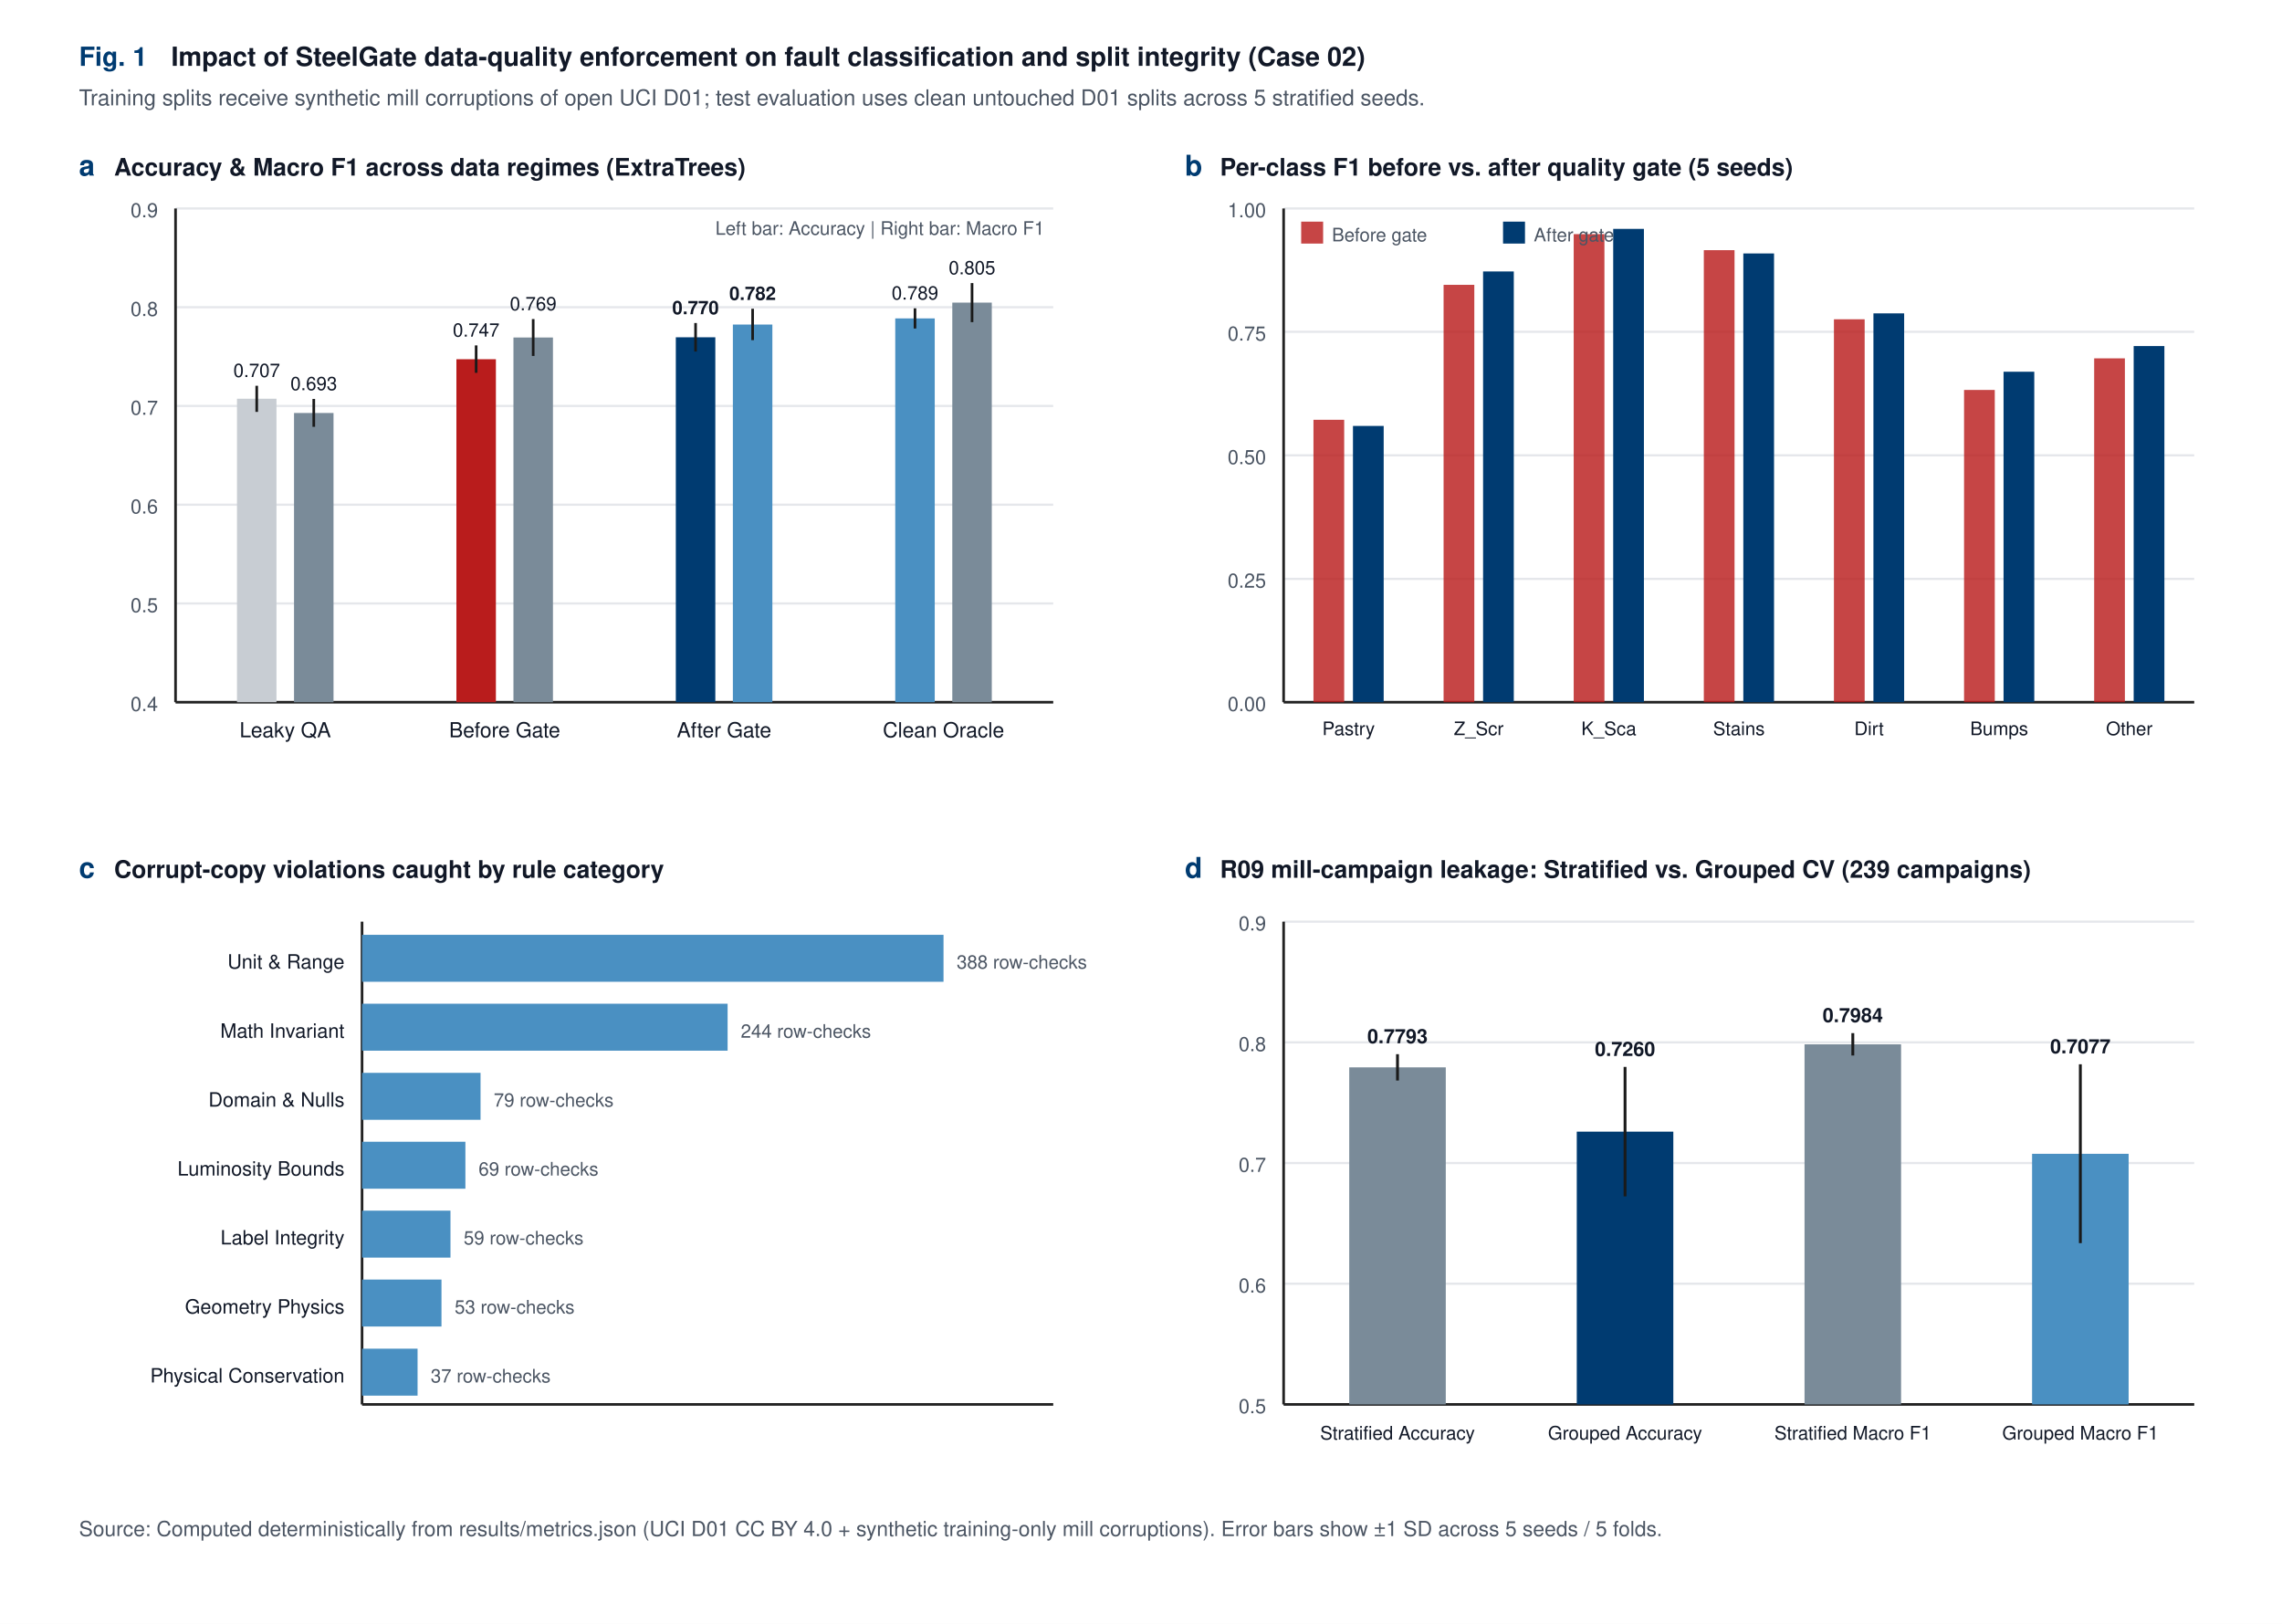
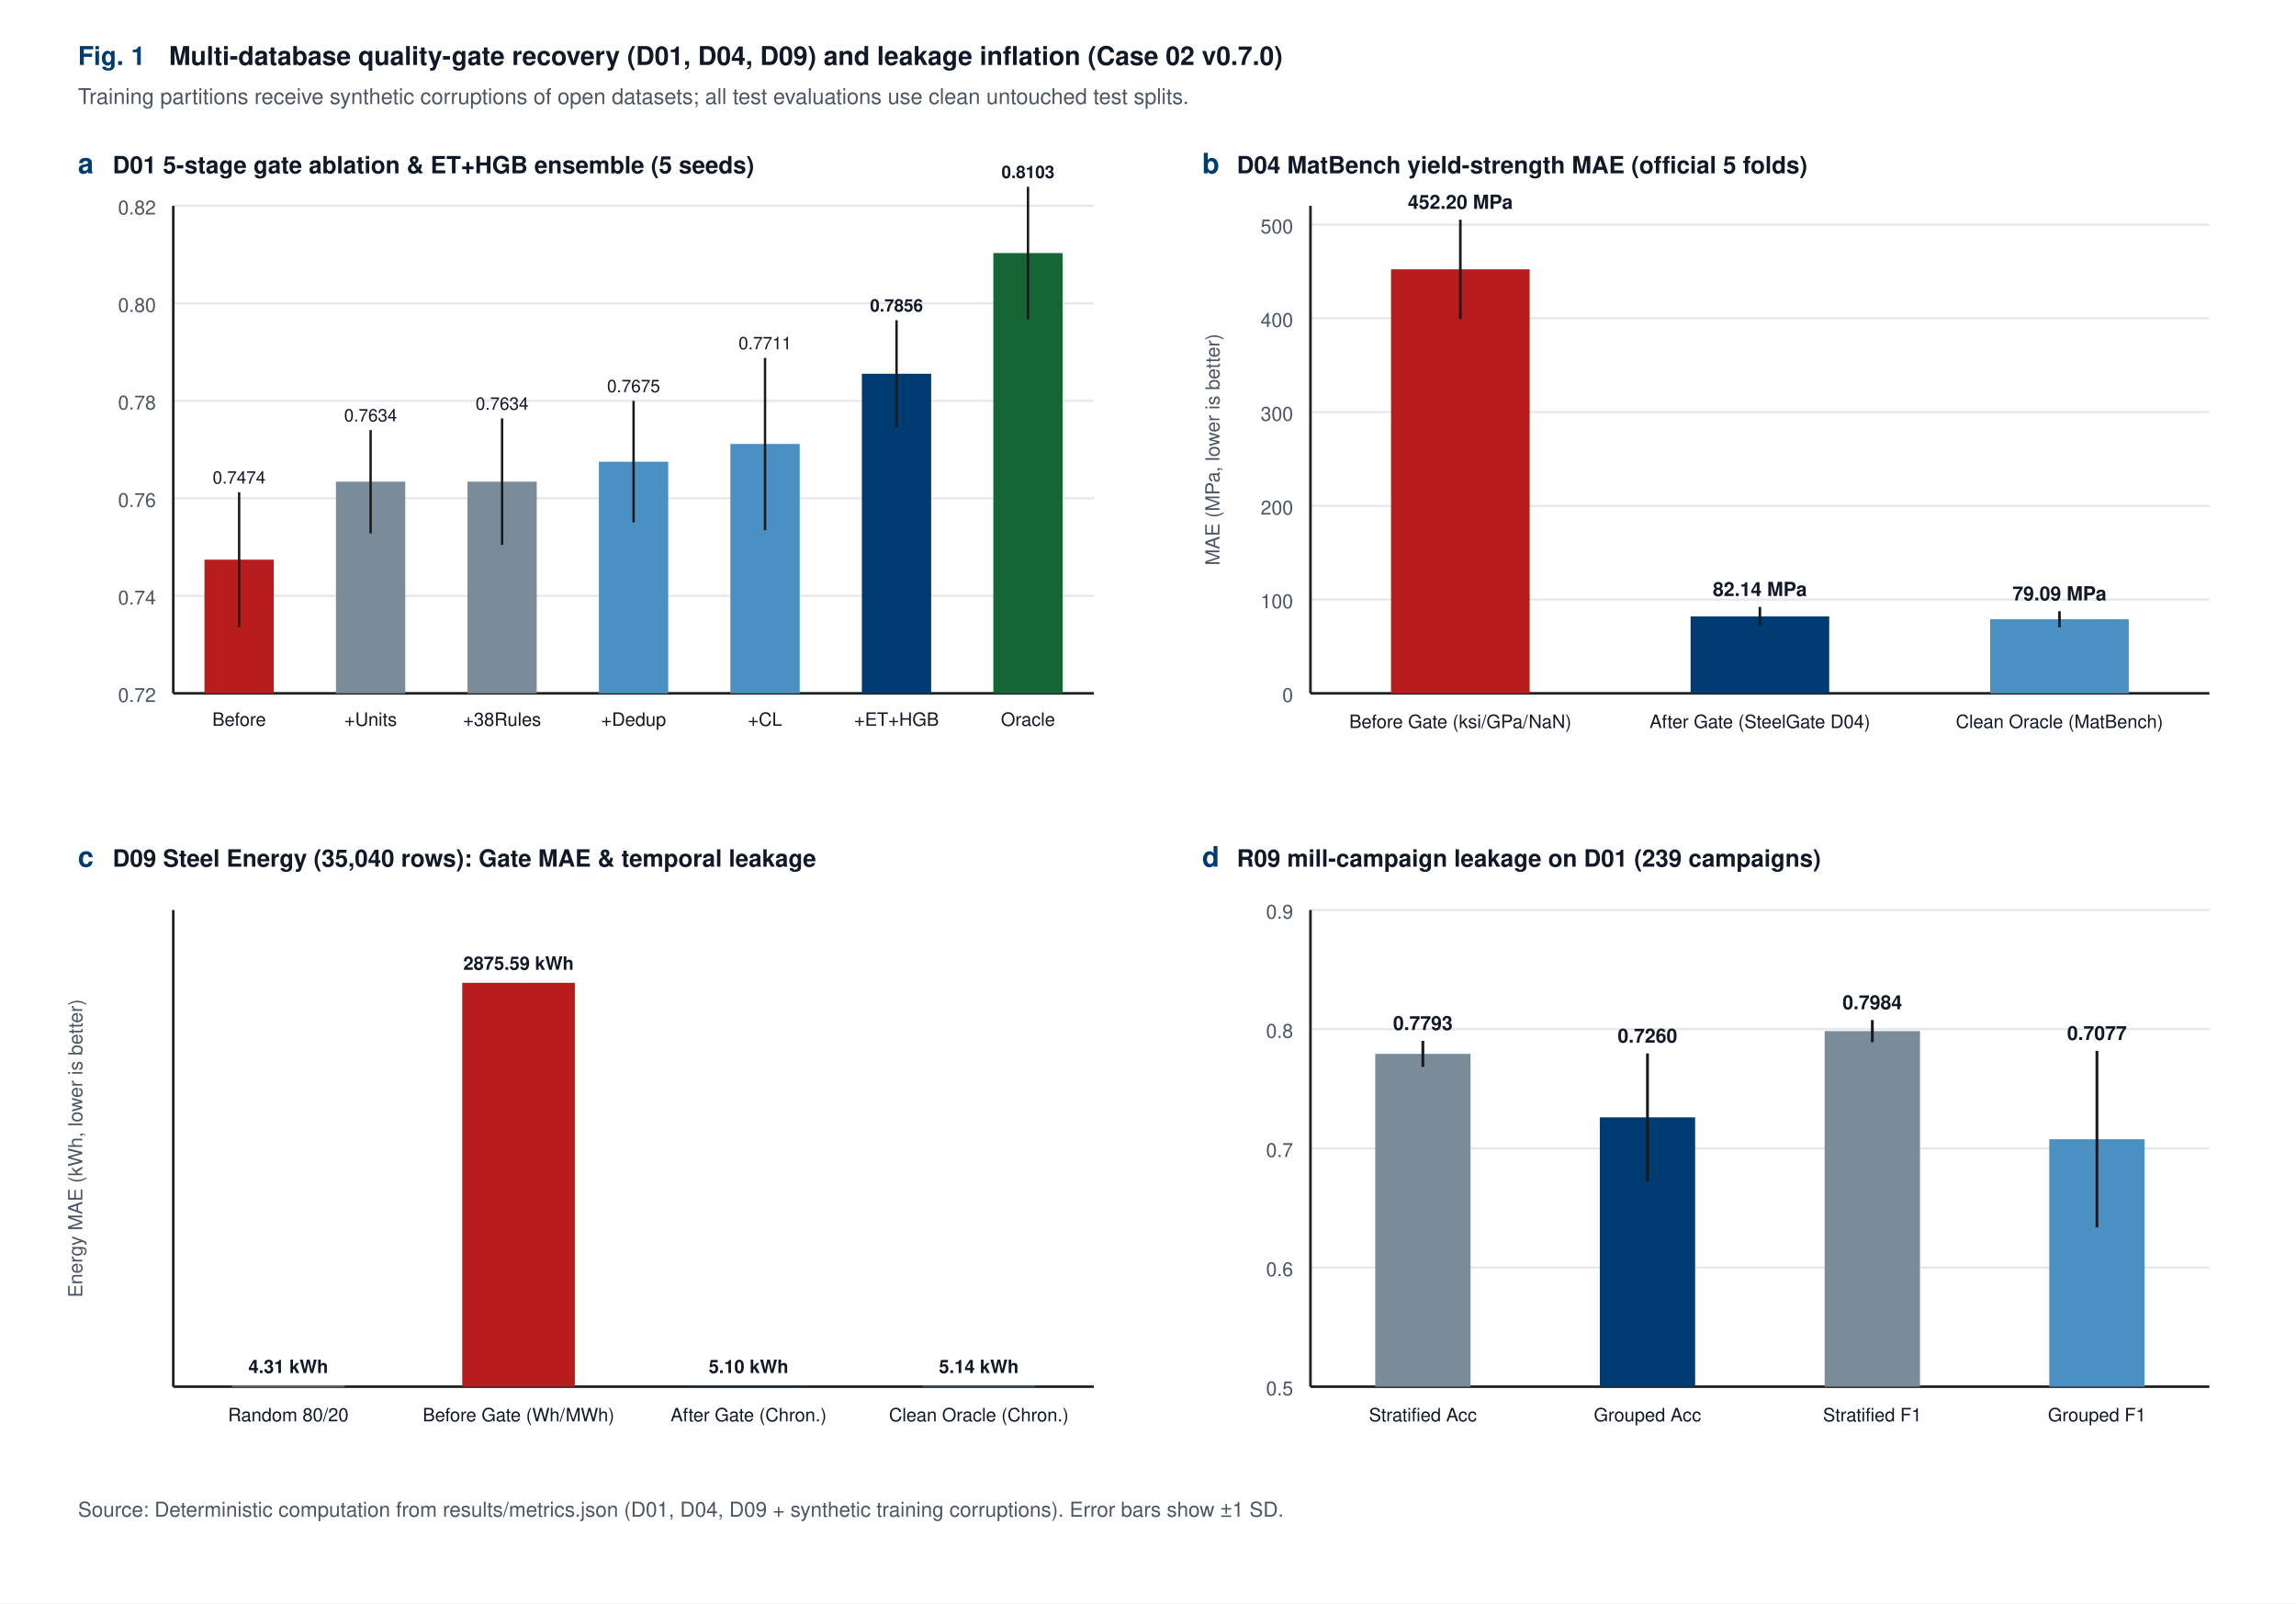
- <svg xmlns="http://www.w3.org/2000/svg" width="1040" height="740" viewBox="0 0 1040 740" role="img" aria-label="Case 02 before and after quality gate comparison">
-   <rect width="1040" height="740" fill="#ffffff" />
+ <svg xmlns="http://www.w3.org/2000/svg" width="1060" height="740" viewBox="0 0 1060 740" role="img" aria-label="Case 02 multi-database recovery and leakage">
+   <rect width="1060" height="740" fill="#ffffff" />
  <text x="36.0" y="30.0" fill="#003b71" font-size="12" font-weight="bold" text-anchor="start" font-family="Helvetica Neue, Helvetica, Arial, Liberation Sans, sans-serif">Fig. 1</text>
-   <text x="78.0" y="30.0" fill="#111827" font-size="12" font-weight="bold" text-anchor="start" font-family="Helvetica Neue, Helvetica, Arial, Liberation Sans, sans-serif">Impact of SteelGate data-quality enforcement on fault classification and split integrity (Case 02)</text>
-   <text x="36.0" y="48.0" fill="#4b5563" font-size="10" font-weight="normal" text-anchor="start" font-family="Helvetica Neue, Helvetica, Arial, Liberation Sans, sans-serif">Training splits receive synthetic mill corruptions of open UCI D01; test evaluation uses clean untouched D01 splits across 5 stratified seeds.</text>
+   <text x="78.0" y="30.0" fill="#111827" font-size="12" font-weight="bold" text-anchor="start" font-family="Helvetica Neue, Helvetica, Arial, Liberation Sans, sans-serif">Multi-database quality-gate recovery (D01, D04, D09) and leakage inflation (Case 02 v0.7.0)</text>
+   <text x="36.0" y="48.0" fill="#4b5563" font-size="10" font-weight="normal" text-anchor="start" font-family="Helvetica Neue, Helvetica, Arial, Liberation Sans, sans-serif">Training partitions receive synthetic corruptions of open datasets; all test evaluations use clean untouched test splits.</text>
  <text x="36.0" y="80.0" fill="#003b71" font-size="13" font-weight="bold" text-anchor="start" font-family="Helvetica Neue, Helvetica, Arial, Liberation Sans, sans-serif">a</text>
-   <text x="52.0" y="80.0" fill="#111827" font-size="11" font-weight="bold" text-anchor="start" font-family="Helvetica Neue, Helvetica, Arial, Liberation Sans, sans-serif">Accuracy &amp; Macro F1 across data regimes (ExtraTrees)</text>
-   <line x1="80" y1="320.0" x2="480" y2="320.0" stroke="#e5e7eb" stroke-width="1" />
-   <text x="72.0" y="324.0" fill="#4b5563" font-size="9" font-weight="normal" text-anchor="end" font-family="Helvetica Neue, Helvetica, Arial, Liberation Sans, sans-serif">0.4</text>
-   <line x1="80" y1="275.0" x2="480" y2="275.0" stroke="#e5e7eb" stroke-width="1" />
-   <text x="72.0" y="279.0" fill="#4b5563" font-size="9" font-weight="normal" text-anchor="end" font-family="Helvetica Neue, Helvetica, Arial, Liberation Sans, sans-serif">0.5</text>
-   <line x1="80" y1="230.0" x2="480" y2="230.0" stroke="#e5e7eb" stroke-width="1" />
-   <text x="72.0" y="234.0" fill="#4b5563" font-size="9" font-weight="normal" text-anchor="end" font-family="Helvetica Neue, Helvetica, Arial, Liberation Sans, sans-serif">0.6</text>
-   <line x1="80" y1="185.0" x2="480" y2="185.0" stroke="#e5e7eb" stroke-width="1" />
-   <text x="72.0" y="189.0" fill="#4b5563" font-size="9" font-weight="normal" text-anchor="end" font-family="Helvetica Neue, Helvetica, Arial, Liberation Sans, sans-serif">0.7</text>
-   <line x1="80" y1="140.0" x2="480" y2="140.0" stroke="#e5e7eb" stroke-width="1" />
-   <text x="72.0" y="144.0" fill="#4b5563" font-size="9" font-weight="normal" text-anchor="end" font-family="Helvetica Neue, Helvetica, Arial, Liberation Sans, sans-serif">0.8</text>
-   <line x1="80" y1="95.0" x2="480" y2="95.0" stroke="#e5e7eb" stroke-width="1" />
-   <text x="72.0" y="99.0" fill="#4b5563" font-size="9" font-weight="normal" text-anchor="end" font-family="Helvetica Neue, Helvetica, Arial, Liberation Sans, sans-serif">0.9</text>
+   <text x="52.0" y="80.0" fill="#111827" font-size="11" font-weight="bold" text-anchor="start" font-family="Helvetica Neue, Helvetica, Arial, Liberation Sans, sans-serif">D01 5-stage gate ablation &amp; ET+HGB ensemble (5 seeds)</text>
+   <line x1="80" y1="320.0" x2="505" y2="320.0" stroke="#e5e7eb" stroke-width="1" />
+   <text x="72.0" y="324.0" fill="#4b5563" font-size="9" font-weight="normal" text-anchor="end" font-family="Helvetica Neue, Helvetica, Arial, Liberation Sans, sans-serif">0.72</text>
+   <line x1="80" y1="275.0" x2="505" y2="275.0" stroke="#e5e7eb" stroke-width="1" />
+   <text x="72.0" y="279.0" fill="#4b5563" font-size="9" font-weight="normal" text-anchor="end" font-family="Helvetica Neue, Helvetica, Arial, Liberation Sans, sans-serif">0.74</text>
+   <line x1="80" y1="230.0" x2="505" y2="230.0" stroke="#e5e7eb" stroke-width="1" />
+   <text x="72.0" y="234.0" fill="#4b5563" font-size="9" font-weight="normal" text-anchor="end" font-family="Helvetica Neue, Helvetica, Arial, Liberation Sans, sans-serif">0.76</text>
+   <line x1="80" y1="185.0" x2="505" y2="185.0" stroke="#e5e7eb" stroke-width="1" />
+   <text x="72.0" y="189.0" fill="#4b5563" font-size="9" font-weight="normal" text-anchor="end" font-family="Helvetica Neue, Helvetica, Arial, Liberation Sans, sans-serif">0.78</text>
+   <line x1="80" y1="140.0" x2="505" y2="140.0" stroke="#e5e7eb" stroke-width="1" />
+   <text x="72.0" y="144.0" fill="#4b5563" font-size="9" font-weight="normal" text-anchor="end" font-family="Helvetica Neue, Helvetica, Arial, Liberation Sans, sans-serif">0.80</text>
+   <line x1="80" y1="95.0" x2="505" y2="95.0" stroke="#e5e7eb" stroke-width="1" />
+   <text x="72.0" y="99.0" fill="#4b5563" font-size="9" font-weight="normal" text-anchor="end" font-family="Helvetica Neue, Helvetica, Arial, Liberation Sans, sans-serif">0.82</text>
  <line x1="80" y1="95" x2="80" y2="320" stroke="#222222" stroke-width="1.2" />
-   <line x1="80" y1="320" x2="480" y2="320" stroke="#222222" stroke-width="1.2" />
-   <rect x="108.0" y="181.7" width="18" height="138.3" fill="#c8cdd3" />
-   <line x1="117.0" y1="175.8" x2="117.0" y2="187.7" stroke="#1a1a1a" stroke-width="1.2" />
-   <text x="117.0" y="171.8" fill="#111827" font-size="8.5" font-weight="normal" text-anchor="middle" font-family="Helvetica Neue, Helvetica, Arial, Liberation Sans, sans-serif">0.707</text>
-   <rect x="134.0" y="188.2" width="18" height="131.8" fill="#7a8b99" />
-   <line x1="143.0" y1="181.8" x2="143.0" y2="194.5" stroke="#1a1a1a" stroke-width="1.2" />
-   <text x="143.0" y="177.8" fill="#111827" font-size="8.5" font-weight="normal" text-anchor="middle" font-family="Helvetica Neue, Helvetica, Arial, Liberation Sans, sans-serif">0.693</text>
-   <text x="130.0" y="336.0" fill="#111827" font-size="9.5" font-weight="normal" text-anchor="middle" font-family="Helvetica Neue, Helvetica, Arial, Liberation Sans, sans-serif">Leaky QA</text>
-   <rect x="208.0" y="163.7" width="18" height="156.3" fill="#b91c1c" />
-   <line x1="217.0" y1="157.4" x2="217.0" y2="169.9" stroke="#1a1a1a" stroke-width="1.2" />
-   <text x="217.0" y="153.4" fill="#111827" font-size="8.5" font-weight="normal" text-anchor="middle" font-family="Helvetica Neue, Helvetica, Arial, Liberation Sans, sans-serif">0.747</text>
-   <rect x="234.0" y="153.8" width="18" height="166.2" fill="#7a8b99" />
-   <line x1="243.0" y1="145.4" x2="243.0" y2="162.2" stroke="#1a1a1a" stroke-width="1.2" />
-   <text x="243.0" y="141.4" fill="#111827" font-size="8.5" font-weight="normal" text-anchor="middle" font-family="Helvetica Neue, Helvetica, Arial, Liberation Sans, sans-serif">0.769</text>
-   <text x="230.0" y="336.0" fill="#111827" font-size="9.5" font-weight="normal" text-anchor="middle" font-family="Helvetica Neue, Helvetica, Arial, Liberation Sans, sans-serif">Before Gate</text>
-   <rect x="308.0" y="153.7" width="18" height="166.3" fill="#003b71" />
-   <line x1="317.0" y1="147.2" x2="317.0" y2="160.2" stroke="#1a1a1a" stroke-width="1.2" />
-   <text x="317.0" y="143.2" fill="#111827" font-size="8.5" font-weight="bold" text-anchor="middle" font-family="Helvetica Neue, Helvetica, Arial, Liberation Sans, sans-serif">0.770</text>
-   <rect x="334.0" y="147.9" width="18" height="172.1" fill="#4a90c2" />
-   <line x1="343.0" y1="140.7" x2="343.0" y2="155.0" stroke="#1a1a1a" stroke-width="1.2" />
-   <text x="343.0" y="136.7" fill="#111827" font-size="8.5" font-weight="bold" text-anchor="middle" font-family="Helvetica Neue, Helvetica, Arial, Liberation Sans, sans-serif">0.782</text>
-   <text x="330.0" y="336.0" fill="#111827" font-size="9.5" font-weight="normal" text-anchor="middle" font-family="Helvetica Neue, Helvetica, Arial, Liberation Sans, sans-serif">After Gate</text>
-   <rect x="408.0" y="145.1" width="18" height="174.9" fill="#4a90c2" />
-   <line x1="417.0" y1="140.5" x2="417.0" y2="149.7" stroke="#1a1a1a" stroke-width="1.2" />
-   <text x="417.0" y="136.5" fill="#111827" font-size="8.5" font-weight="normal" text-anchor="middle" font-family="Helvetica Neue, Helvetica, Arial, Liberation Sans, sans-serif">0.789</text>
-   <rect x="434.0" y="137.9" width="18" height="182.1" fill="#7a8b99" />
-   <line x1="443.0" y1="129.0" x2="443.0" y2="146.8" stroke="#1a1a1a" stroke-width="1.2" />
-   <text x="443.0" y="125.0" fill="#111827" font-size="8.5" font-weight="normal" text-anchor="middle" font-family="Helvetica Neue, Helvetica, Arial, Liberation Sans, sans-serif">0.805</text>
-   <text x="430.0" y="336.0" fill="#111827" font-size="9.5" font-weight="normal" text-anchor="middle" font-family="Helvetica Neue, Helvetica, Arial, Liberation Sans, sans-serif">Clean Oracle</text>
-   <text x="476.0" y="107.0" fill="#4b5563" font-size="8.5" font-weight="normal" text-anchor="end" font-family="Helvetica Neue, Helvetica, Arial, Liberation Sans, sans-serif">Left bar: Accuracy | Right bar: Macro F1</text>
-   <text x="540.0" y="80.0" fill="#003b71" font-size="13" font-weight="bold" text-anchor="start" font-family="Helvetica Neue, Helvetica, Arial, Liberation Sans, sans-serif">b</text>
-   <text x="556.0" y="80.0" fill="#111827" font-size="11" font-weight="bold" text-anchor="start" font-family="Helvetica Neue, Helvetica, Arial, Liberation Sans, sans-serif">Per-class F1 before vs. after quality gate (5 seeds)</text>
-   <line x1="585" y1="320.0" x2="1000" y2="320.0" stroke="#e5e7eb" stroke-width="1" />
-   <text x="577.0" y="324.0" fill="#4b5563" font-size="9" font-weight="normal" text-anchor="end" font-family="Helvetica Neue, Helvetica, Arial, Liberation Sans, sans-serif">0.00</text>
-   <line x1="585" y1="263.8" x2="1000" y2="263.8" stroke="#e5e7eb" stroke-width="1" />
-   <text x="577.0" y="267.8" fill="#4b5563" font-size="9" font-weight="normal" text-anchor="end" font-family="Helvetica Neue, Helvetica, Arial, Liberation Sans, sans-serif">0.25</text>
-   <line x1="585" y1="207.5" x2="1000" y2="207.5" stroke="#e5e7eb" stroke-width="1" />
-   <text x="577.0" y="211.5" fill="#4b5563" font-size="9" font-weight="normal" text-anchor="end" font-family="Helvetica Neue, Helvetica, Arial, Liberation Sans, sans-serif">0.50</text>
-   <line x1="585" y1="151.2" x2="1000" y2="151.2" stroke="#e5e7eb" stroke-width="1" />
-   <text x="577.0" y="155.2" fill="#4b5563" font-size="9" font-weight="normal" text-anchor="end" font-family="Helvetica Neue, Helvetica, Arial, Liberation Sans, sans-serif">0.75</text>
-   <line x1="585" y1="95.0" x2="1000" y2="95.0" stroke="#e5e7eb" stroke-width="1" />
-   <text x="577.0" y="99.0" fill="#4b5563" font-size="9" font-weight="normal" text-anchor="end" font-family="Helvetica Neue, Helvetica, Arial, Liberation Sans, sans-serif">1.00</text>
-   <line x1="585" y1="95" x2="585" y2="320" stroke="#222222" stroke-width="1.2" />
-   <line x1="585" y1="320" x2="1000" y2="320" stroke="#222222" stroke-width="1.2" />
-   <rect x="598.6" y="191.3" width="14" height="128.7" fill="#b91c1c" opacity="0.82" />
-   <rect x="616.6" y="194.1" width="14" height="125.9" fill="#003b71" />
-   <text x="614.6" y="335.0" fill="#111827" font-size="8.5" font-weight="normal" text-anchor="middle" font-family="Helvetica Neue, Helvetica, Arial, Liberation Sans, sans-serif">Pastry</text>
-   <rect x="657.9" y="129.8" width="14" height="190.2" fill="#b91c1c" opacity="0.82" />
-   <rect x="675.9" y="123.7" width="14" height="196.3" fill="#003b71" />
-   <text x="673.9" y="335.0" fill="#111827" font-size="8.5" font-weight="normal" text-anchor="middle" font-family="Helvetica Neue, Helvetica, Arial, Liberation Sans, sans-serif">Z_Scr</text>
-   <rect x="717.2" y="106.7" width="14" height="213.3" fill="#b91c1c" opacity="0.82" />
-   <rect x="735.2" y="104.3" width="14" height="215.7" fill="#003b71" />
-   <text x="733.2" y="335.0" fill="#111827" font-size="8.5" font-weight="normal" text-anchor="middle" font-family="Helvetica Neue, Helvetica, Arial, Liberation Sans, sans-serif">K_Sca</text>
-   <rect x="776.5" y="114.0" width="14" height="206.0" fill="#b91c1c" opacity="0.82" />
-   <rect x="794.5" y="115.5" width="14" height="204.5" fill="#003b71" />
-   <text x="792.5" y="335.0" fill="#111827" font-size="8.5" font-weight="normal" text-anchor="middle" font-family="Helvetica Neue, Helvetica, Arial, Liberation Sans, sans-serif">Stains</text>
-   <rect x="835.8" y="145.5" width="14" height="174.5" fill="#b91c1c" opacity="0.82" />
-   <rect x="853.8" y="142.8" width="14" height="177.2" fill="#003b71" />
-   <text x="851.8" y="335.0" fill="#111827" font-size="8.5" font-weight="normal" text-anchor="middle" font-family="Helvetica Neue, Helvetica, Arial, Liberation Sans, sans-serif">Dirt</text>
-   <rect x="895.1" y="177.7" width="14" height="142.3" fill="#b91c1c" opacity="0.82" />
-   <rect x="913.1" y="169.4" width="14" height="150.6" fill="#003b71" />
-   <text x="911.1" y="335.0" fill="#111827" font-size="8.5" font-weight="normal" text-anchor="middle" font-family="Helvetica Neue, Helvetica, Arial, Liberation Sans, sans-serif">Bumps</text>
-   <rect x="954.4" y="163.3" width="14" height="156.7" fill="#b91c1c" opacity="0.82" />
-   <rect x="972.4" y="157.7" width="14" height="162.3" fill="#003b71" />
-   <text x="970.4" y="335.0" fill="#111827" font-size="8.5" font-weight="normal" text-anchor="middle" font-family="Helvetica Neue, Helvetica, Arial, Liberation Sans, sans-serif">Other</text>
-   <rect x="593" y="101" width="10" height="10" fill="#b91c1c" opacity="0.82" />
-   <text x="607.0" y="110.0" fill="#4b5563" font-size="8.5" font-weight="normal" text-anchor="start" font-family="Helvetica Neue, Helvetica, Arial, Liberation Sans, sans-serif">Before gate</text>
-   <rect x="685" y="101" width="10" height="10" fill="#003b71" />
-   <text x="699.0" y="110.0" fill="#4b5563" font-size="8.5" font-weight="normal" text-anchor="start" font-family="Helvetica Neue, Helvetica, Arial, Liberation Sans, sans-serif">After gate</text>
+   <line x1="80" y1="320" x2="505" y2="320" stroke="#222222" stroke-width="1.2" />
+   <rect x="94.4" y="258.3" width="32" height="61.7" fill="#b91c1c" />
+   <line x1="110.4" y1="227.2" x2="110.4" y2="289.4" stroke="#1a1a1a" stroke-width="1.1" />
+   <text x="110.4" y="223.2" fill="#111827" font-size="8" font-weight="normal" text-anchor="middle" font-family="Helvetica Neue, Helvetica, Arial, Liberation Sans, sans-serif">0.7474</text>
+   <text x="110.4" y="335.0" fill="#111827" font-size="8.5" font-weight="normal" text-anchor="middle" font-family="Helvetica Neue, Helvetica, Arial, Liberation Sans, sans-serif">Before</text>
+   <rect x="155.1" y="222.3" width="32" height="97.7" fill="#7a8b99" />
+   <line x1="171.1" y1="198.5" x2="171.1" y2="246.2" stroke="#1a1a1a" stroke-width="1.1" />
+   <text x="171.1" y="194.5" fill="#111827" font-size="8" font-weight="normal" text-anchor="middle" font-family="Helvetica Neue, Helvetica, Arial, Liberation Sans, sans-serif">0.7634</text>
+   <text x="171.1" y="335.0" fill="#111827" font-size="8.5" font-weight="normal" text-anchor="middle" font-family="Helvetica Neue, Helvetica, Arial, Liberation Sans, sans-serif">+Units</text>
+   <rect x="215.8" y="222.3" width="32" height="97.7" fill="#7a8b99" />
+   <line x1="231.8" y1="193.1" x2="231.8" y2="251.5" stroke="#1a1a1a" stroke-width="1.1" />
+   <text x="231.8" y="189.1" fill="#111827" font-size="8" font-weight="normal" text-anchor="middle" font-family="Helvetica Neue, Helvetica, Arial, Liberation Sans, sans-serif">0.7634</text>
+   <text x="231.8" y="335.0" fill="#111827" font-size="8.5" font-weight="normal" text-anchor="middle" font-family="Helvetica Neue, Helvetica, Arial, Liberation Sans, sans-serif">+38Rules</text>
+   <rect x="276.5" y="213.1" width="32" height="106.9" fill="#4a90c2" />
+   <line x1="292.5" y1="185.0" x2="292.5" y2="241.1" stroke="#1a1a1a" stroke-width="1.1" />
+   <text x="292.5" y="181.0" fill="#111827" font-size="8" font-weight="normal" text-anchor="middle" font-family="Helvetica Neue, Helvetica, Arial, Liberation Sans, sans-serif">0.7675</text>
+   <text x="292.5" y="335.0" fill="#111827" font-size="8.5" font-weight="normal" text-anchor="middle" font-family="Helvetica Neue, Helvetica, Arial, Liberation Sans, sans-serif">+Dedup</text>
+   <rect x="337.2" y="204.9" width="32" height="115.1" fill="#4a90c2" />
+   <line x1="353.2" y1="165.2" x2="353.2" y2="244.7" stroke="#1a1a1a" stroke-width="1.1" />
+   <text x="353.2" y="161.2" fill="#111827" font-size="8" font-weight="normal" text-anchor="middle" font-family="Helvetica Neue, Helvetica, Arial, Liberation Sans, sans-serif">0.7711</text>
+   <text x="353.2" y="335.0" fill="#111827" font-size="8.5" font-weight="normal" text-anchor="middle" font-family="Helvetica Neue, Helvetica, Arial, Liberation Sans, sans-serif">+CL</text>
+   <rect x="397.9" y="172.5" width="32" height="147.5" fill="#003b71" />
+   <line x1="413.9" y1="147.8" x2="413.9" y2="197.2" stroke="#1a1a1a" stroke-width="1.1" />
+   <text x="413.9" y="143.8" fill="#111827" font-size="8" font-weight="bold" text-anchor="middle" font-family="Helvetica Neue, Helvetica, Arial, Liberation Sans, sans-serif">0.7856</text>
+   <text x="413.9" y="335.0" fill="#111827" font-size="8.5" font-weight="normal" text-anchor="middle" font-family="Helvetica Neue, Helvetica, Arial, Liberation Sans, sans-serif">+ET+HGB</text>
+   <rect x="458.6" y="116.8" width="32" height="203.2" fill="#166534" />
+   <line x1="474.6" y1="86.2" x2="474.6" y2="147.4" stroke="#1a1a1a" stroke-width="1.1" />
+   <text x="474.6" y="82.2" fill="#111827" font-size="8" font-weight="bold" text-anchor="middle" font-family="Helvetica Neue, Helvetica, Arial, Liberation Sans, sans-serif">0.8103</text>
+   <text x="474.6" y="335.0" fill="#111827" font-size="8.5" font-weight="normal" text-anchor="middle" font-family="Helvetica Neue, Helvetica, Arial, Liberation Sans, sans-serif">Oracle</text>
+   <text x="555.0" y="80.0" fill="#003b71" font-size="13" font-weight="bold" text-anchor="start" font-family="Helvetica Neue, Helvetica, Arial, Liberation Sans, sans-serif">b</text>
+   <text x="571.0" y="80.0" fill="#111827" font-size="11" font-weight="bold" text-anchor="start" font-family="Helvetica Neue, Helvetica, Arial, Liberation Sans, sans-serif">D04 MatBench yield-strength MAE (official 5 folds)</text>
+   <line x1="605" y1="320.0" x2="1020" y2="320.0" stroke="#e5e7eb" stroke-width="1" />
+   <text x="597.0" y="324.0" fill="#4b5563" font-size="9" font-weight="normal" text-anchor="end" font-family="Helvetica Neue, Helvetica, Arial, Liberation Sans, sans-serif">0</text>
+   <line x1="605" y1="276.7" x2="1020" y2="276.7" stroke="#e5e7eb" stroke-width="1" />
+   <text x="597.0" y="280.7" fill="#4b5563" font-size="9" font-weight="normal" text-anchor="end" font-family="Helvetica Neue, Helvetica, Arial, Liberation Sans, sans-serif">100</text>
+   <line x1="605" y1="233.5" x2="1020" y2="233.5" stroke="#e5e7eb" stroke-width="1" />
+   <text x="597.0" y="237.5" fill="#4b5563" font-size="9" font-weight="normal" text-anchor="end" font-family="Helvetica Neue, Helvetica, Arial, Liberation Sans, sans-serif">200</text>
+   <line x1="605" y1="190.2" x2="1020" y2="190.2" stroke="#e5e7eb" stroke-width="1" />
+   <text x="597.0" y="194.2" fill="#4b5563" font-size="9" font-weight="normal" text-anchor="end" font-family="Helvetica Neue, Helvetica, Arial, Liberation Sans, sans-serif">300</text>
+   <line x1="605" y1="146.9" x2="1020" y2="146.9" stroke="#e5e7eb" stroke-width="1" />
+   <text x="597.0" y="150.9" fill="#4b5563" font-size="9" font-weight="normal" text-anchor="end" font-family="Helvetica Neue, Helvetica, Arial, Liberation Sans, sans-serif">400</text>
+   <line x1="605" y1="103.7" x2="1020" y2="103.7" stroke="#e5e7eb" stroke-width="1" />
+   <text x="597.0" y="107.7" fill="#4b5563" font-size="9" font-weight="normal" text-anchor="end" font-family="Helvetica Neue, Helvetica, Arial, Liberation Sans, sans-serif">500</text>
+   <line x1="605" y1="95" x2="605" y2="320" stroke="#222222" stroke-width="1.2" />
+   <line x1="605" y1="320" x2="1020" y2="320" stroke="#222222" stroke-width="1.2" />
+   <rect x="642.2" y="124.3" width="64" height="195.7" fill="#b91c1c" />
+   <line x1="674.2" y1="101.4" x2="674.2" y2="147.3" stroke="#1a1a1a" stroke-width="1.2" />
+   <text x="674.2" y="96.4" fill="#111827" font-size="9" font-weight="bold" text-anchor="middle" font-family="Helvetica Neue, Helvetica, Arial, Liberation Sans, sans-serif">452.20 MPa</text>
+   <text x="674.2" y="336.0" fill="#111827" font-size="8.5" font-weight="normal" text-anchor="middle" font-family="Helvetica Neue, Helvetica, Arial, Liberation Sans, sans-serif">Before Gate (ksi/GPa/NaN)</text>
+   <rect x="780.5" y="284.5" width="64" height="35.5" fill="#003b71" />
+   <line x1="812.5" y1="280.1" x2="812.5" y2="288.9" stroke="#1a1a1a" stroke-width="1.2" />
+   <text x="812.5" y="275.1" fill="#111827" font-size="9" font-weight="bold" text-anchor="middle" font-family="Helvetica Neue, Helvetica, Arial, Liberation Sans, sans-serif">82.14 MPa</text>
+   <text x="812.5" y="336.0" fill="#111827" font-size="8.5" font-weight="normal" text-anchor="middle" font-family="Helvetica Neue, Helvetica, Arial, Liberation Sans, sans-serif">After Gate (SteelGate D04)</text>
+   <rect x="918.8" y="285.8" width="64" height="34.2" fill="#4a90c2" />
+   <line x1="950.8" y1="282.1" x2="950.8" y2="289.5" stroke="#1a1a1a" stroke-width="1.2" />
+   <text x="950.8" y="277.1" fill="#111827" font-size="9" font-weight="bold" text-anchor="middle" font-family="Helvetica Neue, Helvetica, Arial, Liberation Sans, sans-serif">79.09 MPa</text>
+   <text x="950.8" y="336.0" fill="#111827" font-size="8.5" font-weight="normal" text-anchor="middle" font-family="Helvetica Neue, Helvetica, Arial, Liberation Sans, sans-serif">Clean Oracle (MatBench)</text>
+   <text x="563.0" y="207.5" fill="#4b5563" font-size="9" font-weight="normal" text-anchor="middle" font-family="Helvetica Neue, Helvetica, Arial, Liberation Sans, sans-serif" transform="rotate(-90.0 563.0 207.5)">MAE (MPa, lower is better)</text>
  <text x="36.0" y="400.0" fill="#003b71" font-size="13" font-weight="bold" text-anchor="start" font-family="Helvetica Neue, Helvetica, Arial, Liberation Sans, sans-serif">c</text>
-   <text x="52.0" y="400.0" fill="#111827" font-size="11" font-weight="bold" text-anchor="start" font-family="Helvetica Neue, Helvetica, Arial, Liberation Sans, sans-serif">Corrupt-copy violations caught by rule category</text>
-   <line x1="165" y1="420" x2="165" y2="640" stroke="#222222" stroke-width="1.2" />
-   <line x1="165" y1="640" x2="480" y2="640" stroke="#222222" stroke-width="1.2" />
-   <rect x="165" y="426.0" width="265.0" height="21.4" fill="#4a90c2" />
-   <text x="157.0" y="441.4" fill="#111827" font-size="9" font-weight="normal" text-anchor="end" font-family="Helvetica Neue, Helvetica, Arial, Liberation Sans, sans-serif">Unit &amp; Range</text>
-   <text x="436.0" y="441.4" fill="#4b5563" font-size="8.5" font-weight="normal" text-anchor="start" font-family="Helvetica Neue, Helvetica, Arial, Liberation Sans, sans-serif">388 row-checks</text>
-   <rect x="165" y="457.4" width="166.6" height="21.4" fill="#4a90c2" />
-   <text x="157.0" y="472.9" fill="#111827" font-size="9" font-weight="normal" text-anchor="end" font-family="Helvetica Neue, Helvetica, Arial, Liberation Sans, sans-serif">Math Invariant</text>
-   <text x="337.6" y="472.9" fill="#4b5563" font-size="8.5" font-weight="normal" text-anchor="start" font-family="Helvetica Neue, Helvetica, Arial, Liberation Sans, sans-serif">244 row-checks</text>
-   <rect x="165" y="488.9" width="54.0" height="21.4" fill="#4a90c2" />
-   <text x="157.0" y="504.3" fill="#111827" font-size="9" font-weight="normal" text-anchor="end" font-family="Helvetica Neue, Helvetica, Arial, Liberation Sans, sans-serif">Domain &amp; Nulls</text>
-   <text x="225.0" y="504.3" fill="#4b5563" font-size="8.5" font-weight="normal" text-anchor="start" font-family="Helvetica Neue, Helvetica, Arial, Liberation Sans, sans-serif">79 row-checks</text>
-   <rect x="165" y="520.3" width="47.1" height="21.4" fill="#4a90c2" />
-   <text x="157.0" y="535.7" fill="#111827" font-size="9" font-weight="normal" text-anchor="end" font-family="Helvetica Neue, Helvetica, Arial, Liberation Sans, sans-serif">Luminosity Bounds</text>
-   <text x="218.1" y="535.7" fill="#4b5563" font-size="8.5" font-weight="normal" text-anchor="start" font-family="Helvetica Neue, Helvetica, Arial, Liberation Sans, sans-serif">69 row-checks</text>
-   <rect x="165" y="551.7" width="40.3" height="21.4" fill="#4a90c2" />
-   <text x="157.0" y="567.1" fill="#111827" font-size="9" font-weight="normal" text-anchor="end" font-family="Helvetica Neue, Helvetica, Arial, Liberation Sans, sans-serif">Label Integrity</text>
-   <text x="211.3" y="567.1" fill="#4b5563" font-size="8.5" font-weight="normal" text-anchor="start" font-family="Helvetica Neue, Helvetica, Arial, Liberation Sans, sans-serif">59 row-checks</text>
-   <rect x="165" y="583.1" width="36.2" height="21.4" fill="#4a90c2" />
-   <text x="157.0" y="598.6" fill="#111827" font-size="9" font-weight="normal" text-anchor="end" font-family="Helvetica Neue, Helvetica, Arial, Liberation Sans, sans-serif">Geometry Physics</text>
-   <text x="207.2" y="598.6" fill="#4b5563" font-size="8.5" font-weight="normal" text-anchor="start" font-family="Helvetica Neue, Helvetica, Arial, Liberation Sans, sans-serif">53 row-checks</text>
-   <rect x="165" y="614.6" width="25.3" height="21.4" fill="#4a90c2" />
-   <text x="157.0" y="630.0" fill="#111827" font-size="9" font-weight="normal" text-anchor="end" font-family="Helvetica Neue, Helvetica, Arial, Liberation Sans, sans-serif">Physical Conservation</text>
-   <text x="196.3" y="630.0" fill="#4b5563" font-size="8.5" font-weight="normal" text-anchor="start" font-family="Helvetica Neue, Helvetica, Arial, Liberation Sans, sans-serif">37 row-checks</text>
-   <text x="540.0" y="400.0" fill="#003b71" font-size="13" font-weight="bold" text-anchor="start" font-family="Helvetica Neue, Helvetica, Arial, Liberation Sans, sans-serif">d</text>
-   <text x="556.0" y="400.0" fill="#111827" font-size="11" font-weight="bold" text-anchor="start" font-family="Helvetica Neue, Helvetica, Arial, Liberation Sans, sans-serif">R09 mill-campaign leakage: Stratified vs. Grouped CV (239 campaigns)</text>
-   <line x1="585" y1="640.0" x2="1000" y2="640.0" stroke="#e5e7eb" stroke-width="1" />
-   <text x="577.0" y="644.0" fill="#4b5563" font-size="9" font-weight="normal" text-anchor="end" font-family="Helvetica Neue, Helvetica, Arial, Liberation Sans, sans-serif">0.5</text>
-   <line x1="585" y1="585.0" x2="1000" y2="585.0" stroke="#e5e7eb" stroke-width="1" />
-   <text x="577.0" y="589.0" fill="#4b5563" font-size="9" font-weight="normal" text-anchor="end" font-family="Helvetica Neue, Helvetica, Arial, Liberation Sans, sans-serif">0.6</text>
-   <line x1="585" y1="530.0" x2="1000" y2="530.0" stroke="#e5e7eb" stroke-width="1" />
-   <text x="577.0" y="534.0" fill="#4b5563" font-size="9" font-weight="normal" text-anchor="end" font-family="Helvetica Neue, Helvetica, Arial, Liberation Sans, sans-serif">0.7</text>
-   <line x1="585" y1="475.0" x2="1000" y2="475.0" stroke="#e5e7eb" stroke-width="1" />
-   <text x="577.0" y="479.0" fill="#4b5563" font-size="9" font-weight="normal" text-anchor="end" font-family="Helvetica Neue, Helvetica, Arial, Liberation Sans, sans-serif">0.8</text>
-   <line x1="585" y1="420.0" x2="1000" y2="420.0" stroke="#e5e7eb" stroke-width="1" />
-   <text x="577.0" y="424.0" fill="#4b5563" font-size="9" font-weight="normal" text-anchor="end" font-family="Helvetica Neue, Helvetica, Arial, Liberation Sans, sans-serif">0.9</text>
-   <line x1="585" y1="420" x2="585" y2="640" stroke="#222222" stroke-width="1.2" />
-   <line x1="585" y1="640" x2="1000" y2="640" stroke="#222222" stroke-width="1.2" />
-   <rect x="614.9" y="486.4" width="44" height="153.6" fill="#7a8b99" />
-   <line x1="636.9" y1="480.4" x2="636.9" y2="492.4" stroke="#1a1a1a" stroke-width="1.3" />
-   <text x="636.9" y="475.4" fill="#111827" font-size="9" font-weight="bold" text-anchor="middle" font-family="Helvetica Neue, Helvetica, Arial, Liberation Sans, sans-serif">0.7793</text>
-   <text x="636.9" y="656.0" fill="#111827" font-size="8.5" font-weight="normal" text-anchor="middle" font-family="Helvetica Neue, Helvetica, Arial, Liberation Sans, sans-serif">Stratified Accuracy</text>
-   <rect x="718.6" y="515.7" width="44" height="124.3" fill="#003b71" />
-   <line x1="740.6" y1="486.2" x2="740.6" y2="545.2" stroke="#1a1a1a" stroke-width="1.3" />
-   <text x="740.6" y="481.2" fill="#111827" font-size="9" font-weight="bold" text-anchor="middle" font-family="Helvetica Neue, Helvetica, Arial, Liberation Sans, sans-serif">0.7260</text>
-   <text x="740.6" y="656.0" fill="#111827" font-size="8.5" font-weight="normal" text-anchor="middle" font-family="Helvetica Neue, Helvetica, Arial, Liberation Sans, sans-serif">Grouped Accuracy</text>
-   <rect x="822.4" y="475.9" width="44" height="164.1" fill="#7a8b99" />
-   <line x1="844.4" y1="470.8" x2="844.4" y2="481.0" stroke="#1a1a1a" stroke-width="1.3" />
-   <text x="844.4" y="465.8" fill="#111827" font-size="9" font-weight="bold" text-anchor="middle" font-family="Helvetica Neue, Helvetica, Arial, Liberation Sans, sans-serif">0.7984</text>
-   <text x="844.4" y="656.0" fill="#111827" font-size="8.5" font-weight="normal" text-anchor="middle" font-family="Helvetica Neue, Helvetica, Arial, Liberation Sans, sans-serif">Stratified Macro F1</text>
-   <rect x="926.1" y="525.8" width="44" height="114.2" fill="#4a90c2" />
-   <line x1="948.1" y1="485.0" x2="948.1" y2="566.5" stroke="#1a1a1a" stroke-width="1.3" />
-   <text x="948.1" y="480.0" fill="#111827" font-size="9" font-weight="bold" text-anchor="middle" font-family="Helvetica Neue, Helvetica, Arial, Liberation Sans, sans-serif">0.7077</text>
-   <text x="948.1" y="656.0" fill="#111827" font-size="8.5" font-weight="normal" text-anchor="middle" font-family="Helvetica Neue, Helvetica, Arial, Liberation Sans, sans-serif">Grouped Macro F1</text>
-   <text x="36.0" y="700.0" fill="#4b5563" font-size="9.5" font-weight="normal" text-anchor="start" font-family="Helvetica Neue, Helvetica, Arial, Liberation Sans, sans-serif">Source: Computed deterministically from results/metrics.json (UCI D01 CC BY 4.0 + synthetic training-only mill corruptions). Error bars show ±1 SD across 5 seeds / 5 folds.</text>
+   <text x="52.0" y="400.0" fill="#111827" font-size="11" font-weight="bold" text-anchor="start" font-family="Helvetica Neue, Helvetica, Arial, Liberation Sans, sans-serif">D09 Steel Energy (35,040 rows): Gate MAE &amp; temporal leakage</text>
+   <line x1="80" y1="420" x2="80" y2="640" stroke="#222222" stroke-width="1.2" />
+   <line x1="80" y1="640" x2="505" y2="640" stroke="#222222" stroke-width="1.2" />
+   <rect x="107.1" y="639.7" width="52" height="0.3" fill="#c8cdd3" />
+   <text x="133.1" y="633.7" fill="#111827" font-size="8.5" font-weight="bold" text-anchor="middle" font-family="Helvetica Neue, Helvetica, Arial, Liberation Sans, sans-serif">4.31 kWh</text>
+   <text x="133.1" y="656.0" fill="#111827" font-size="8.5" font-weight="normal" text-anchor="middle" font-family="Helvetica Neue, Helvetica, Arial, Liberation Sans, sans-serif">Random 80/20</text>
+   <rect x="213.4" y="453.6" width="52" height="186.4" fill="#b91c1c" />
+   <text x="239.4" y="447.6" fill="#111827" font-size="8.5" font-weight="bold" text-anchor="middle" font-family="Helvetica Neue, Helvetica, Arial, Liberation Sans, sans-serif">2875.59 kWh</text>
+   <text x="239.4" y="656.0" fill="#111827" font-size="8.5" font-weight="normal" text-anchor="middle" font-family="Helvetica Neue, Helvetica, Arial, Liberation Sans, sans-serif">Before Gate (Wh/MWh)</text>
+   <rect x="319.6" y="639.7" width="52" height="0.3" fill="#003b71" />
+   <text x="345.6" y="633.7" fill="#111827" font-size="8.5" font-weight="bold" text-anchor="middle" font-family="Helvetica Neue, Helvetica, Arial, Liberation Sans, sans-serif">5.10 kWh</text>
+   <text x="345.6" y="656.0" fill="#111827" font-size="8.5" font-weight="normal" text-anchor="middle" font-family="Helvetica Neue, Helvetica, Arial, Liberation Sans, sans-serif">After Gate (Chron.)</text>
+   <rect x="425.9" y="639.7" width="52" height="0.3" fill="#4a90c2" />
+   <text x="451.9" y="633.7" fill="#111827" font-size="8.5" font-weight="bold" text-anchor="middle" font-family="Helvetica Neue, Helvetica, Arial, Liberation Sans, sans-serif">5.14 kWh</text>
+   <text x="451.9" y="656.0" fill="#111827" font-size="8.5" font-weight="normal" text-anchor="middle" font-family="Helvetica Neue, Helvetica, Arial, Liberation Sans, sans-serif">Clean Oracle (Chron.)</text>
+   <text x="38.0" y="530.0" fill="#4b5563" font-size="9" font-weight="normal" text-anchor="middle" font-family="Helvetica Neue, Helvetica, Arial, Liberation Sans, sans-serif" transform="rotate(-90.0 38.0 530.0)">Energy MAE (kWh, lower is better)</text>
+   <text x="555.0" y="400.0" fill="#003b71" font-size="13" font-weight="bold" text-anchor="start" font-family="Helvetica Neue, Helvetica, Arial, Liberation Sans, sans-serif">d</text>
+   <text x="571.0" y="400.0" fill="#111827" font-size="11" font-weight="bold" text-anchor="start" font-family="Helvetica Neue, Helvetica, Arial, Liberation Sans, sans-serif">R09 mill-campaign leakage on D01 (239 campaigns)</text>
+   <line x1="605" y1="640.0" x2="1020" y2="640.0" stroke="#e5e7eb" stroke-width="1" />
+   <text x="597.0" y="644.0" fill="#4b5563" font-size="9" font-weight="normal" text-anchor="end" font-family="Helvetica Neue, Helvetica, Arial, Liberation Sans, sans-serif">0.5</text>
+   <line x1="605" y1="585.0" x2="1020" y2="585.0" stroke="#e5e7eb" stroke-width="1" />
+   <text x="597.0" y="589.0" fill="#4b5563" font-size="9" font-weight="normal" text-anchor="end" font-family="Helvetica Neue, Helvetica, Arial, Liberation Sans, sans-serif">0.6</text>
+   <line x1="605" y1="530.0" x2="1020" y2="530.0" stroke="#e5e7eb" stroke-width="1" />
+   <text x="597.0" y="534.0" fill="#4b5563" font-size="9" font-weight="normal" text-anchor="end" font-family="Helvetica Neue, Helvetica, Arial, Liberation Sans, sans-serif">0.7</text>
+   <line x1="605" y1="475.0" x2="1020" y2="475.0" stroke="#e5e7eb" stroke-width="1" />
+   <text x="597.0" y="479.0" fill="#4b5563" font-size="9" font-weight="normal" text-anchor="end" font-family="Helvetica Neue, Helvetica, Arial, Liberation Sans, sans-serif">0.8</text>
+   <line x1="605" y1="420.0" x2="1020" y2="420.0" stroke="#e5e7eb" stroke-width="1" />
+   <text x="597.0" y="424.0" fill="#4b5563" font-size="9" font-weight="normal" text-anchor="end" font-family="Helvetica Neue, Helvetica, Arial, Liberation Sans, sans-serif">0.9</text>
+   <line x1="605" y1="420" x2="605" y2="640" stroke="#222222" stroke-width="1.2" />
+   <line x1="605" y1="640" x2="1020" y2="640" stroke="#222222" stroke-width="1.2" />
+   <rect x="634.9" y="486.4" width="44" height="153.6" fill="#7a8b99" />
+   <line x1="656.9" y1="480.4" x2="656.9" y2="492.4" stroke="#1a1a1a" stroke-width="1.3" />
+   <text x="656.9" y="475.4" fill="#111827" font-size="9" font-weight="bold" text-anchor="middle" font-family="Helvetica Neue, Helvetica, Arial, Liberation Sans, sans-serif">0.7793</text>
+   <text x="656.9" y="656.0" fill="#111827" font-size="8.5" font-weight="normal" text-anchor="middle" font-family="Helvetica Neue, Helvetica, Arial, Liberation Sans, sans-serif">Stratified Acc</text>
+   <rect x="738.6" y="515.7" width="44" height="124.3" fill="#003b71" />
+   <line x1="760.6" y1="486.2" x2="760.6" y2="545.2" stroke="#1a1a1a" stroke-width="1.3" />
+   <text x="760.6" y="481.2" fill="#111827" font-size="9" font-weight="bold" text-anchor="middle" font-family="Helvetica Neue, Helvetica, Arial, Liberation Sans, sans-serif">0.7260</text>
+   <text x="760.6" y="656.0" fill="#111827" font-size="8.5" font-weight="normal" text-anchor="middle" font-family="Helvetica Neue, Helvetica, Arial, Liberation Sans, sans-serif">Grouped Acc</text>
+   <rect x="842.4" y="475.9" width="44" height="164.1" fill="#7a8b99" />
+   <line x1="864.4" y1="470.8" x2="864.4" y2="481.0" stroke="#1a1a1a" stroke-width="1.3" />
+   <text x="864.4" y="465.8" fill="#111827" font-size="9" font-weight="bold" text-anchor="middle" font-family="Helvetica Neue, Helvetica, Arial, Liberation Sans, sans-serif">0.7984</text>
+   <text x="864.4" y="656.0" fill="#111827" font-size="8.5" font-weight="normal" text-anchor="middle" font-family="Helvetica Neue, Helvetica, Arial, Liberation Sans, sans-serif">Stratified F1</text>
+   <rect x="946.1" y="525.8" width="44" height="114.2" fill="#4a90c2" />
+   <line x1="968.1" y1="485.0" x2="968.1" y2="566.5" stroke="#1a1a1a" stroke-width="1.3" />
+   <text x="968.1" y="480.0" fill="#111827" font-size="9" font-weight="bold" text-anchor="middle" font-family="Helvetica Neue, Helvetica, Arial, Liberation Sans, sans-serif">0.7077</text>
+   <text x="968.1" y="656.0" fill="#111827" font-size="8.5" font-weight="normal" text-anchor="middle" font-family="Helvetica Neue, Helvetica, Arial, Liberation Sans, sans-serif">Grouped F1</text>
+   <text x="36.0" y="700.0" fill="#4b5563" font-size="9.5" font-weight="normal" text-anchor="start" font-family="Helvetica Neue, Helvetica, Arial, Liberation Sans, sans-serif">Source: Deterministic computation from results/metrics.json (D01, D04, D09 + synthetic training corruptions). Error bars show ±1 SD.</text>
</svg>
